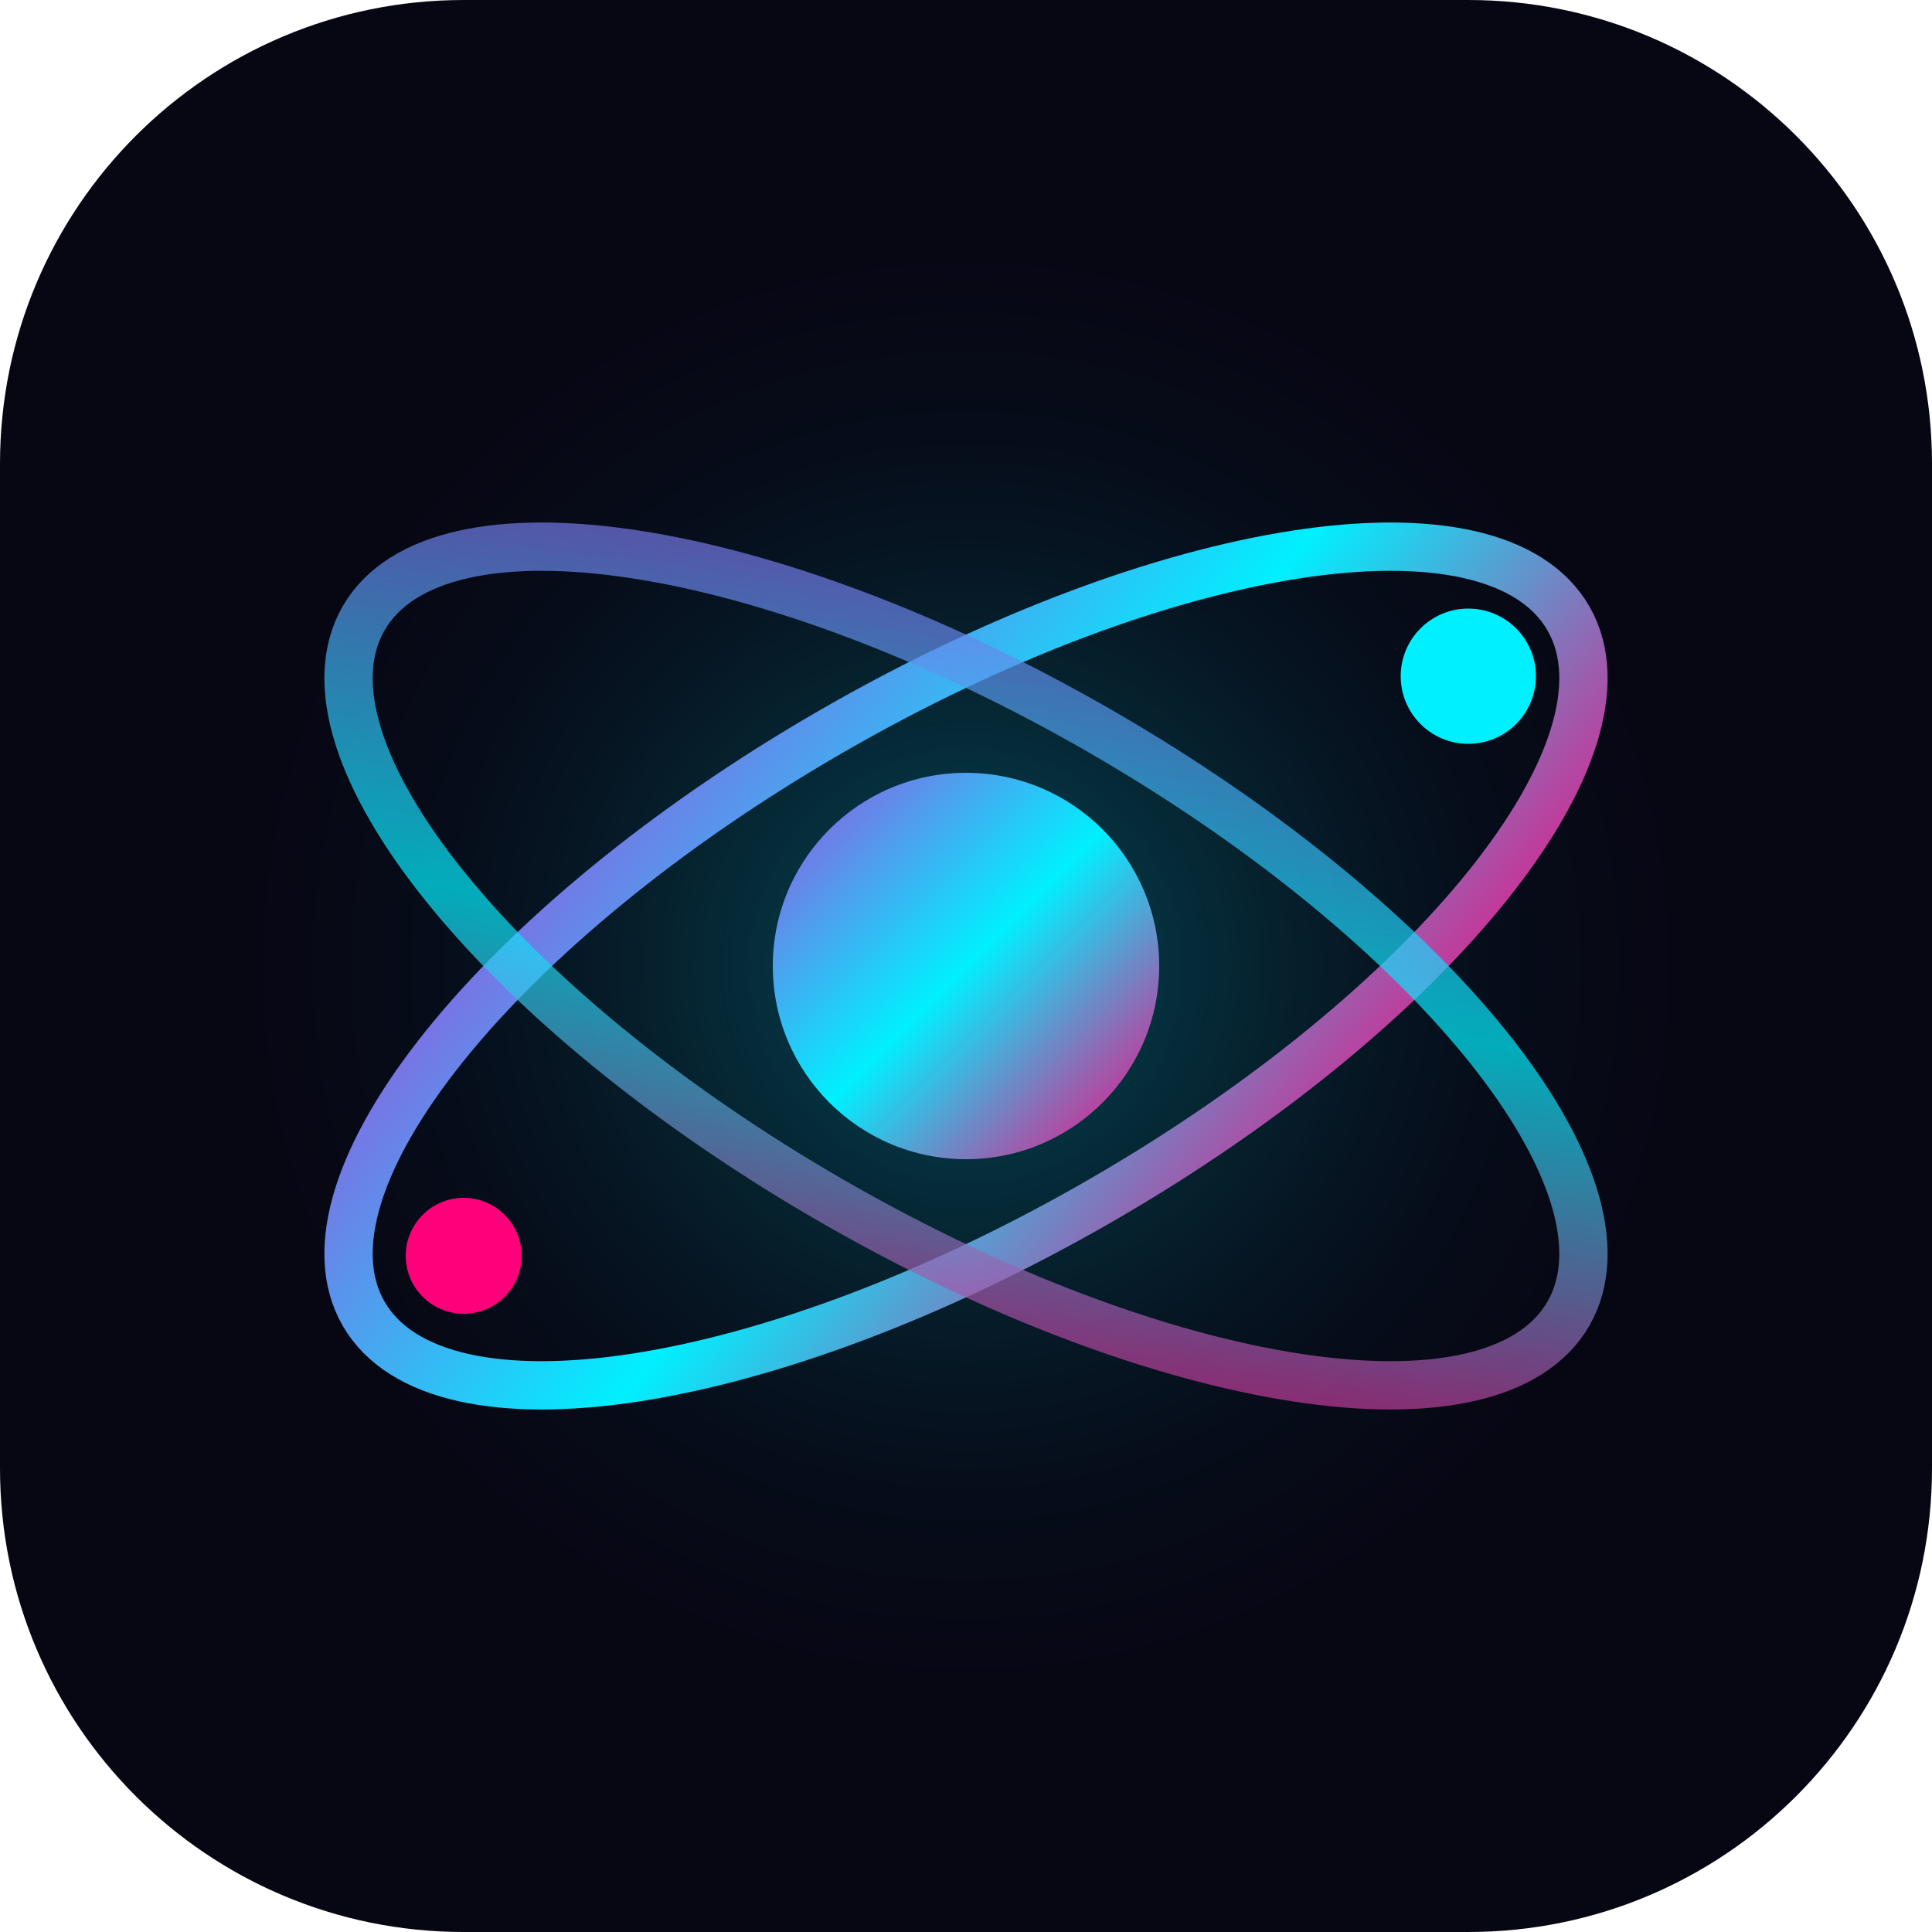
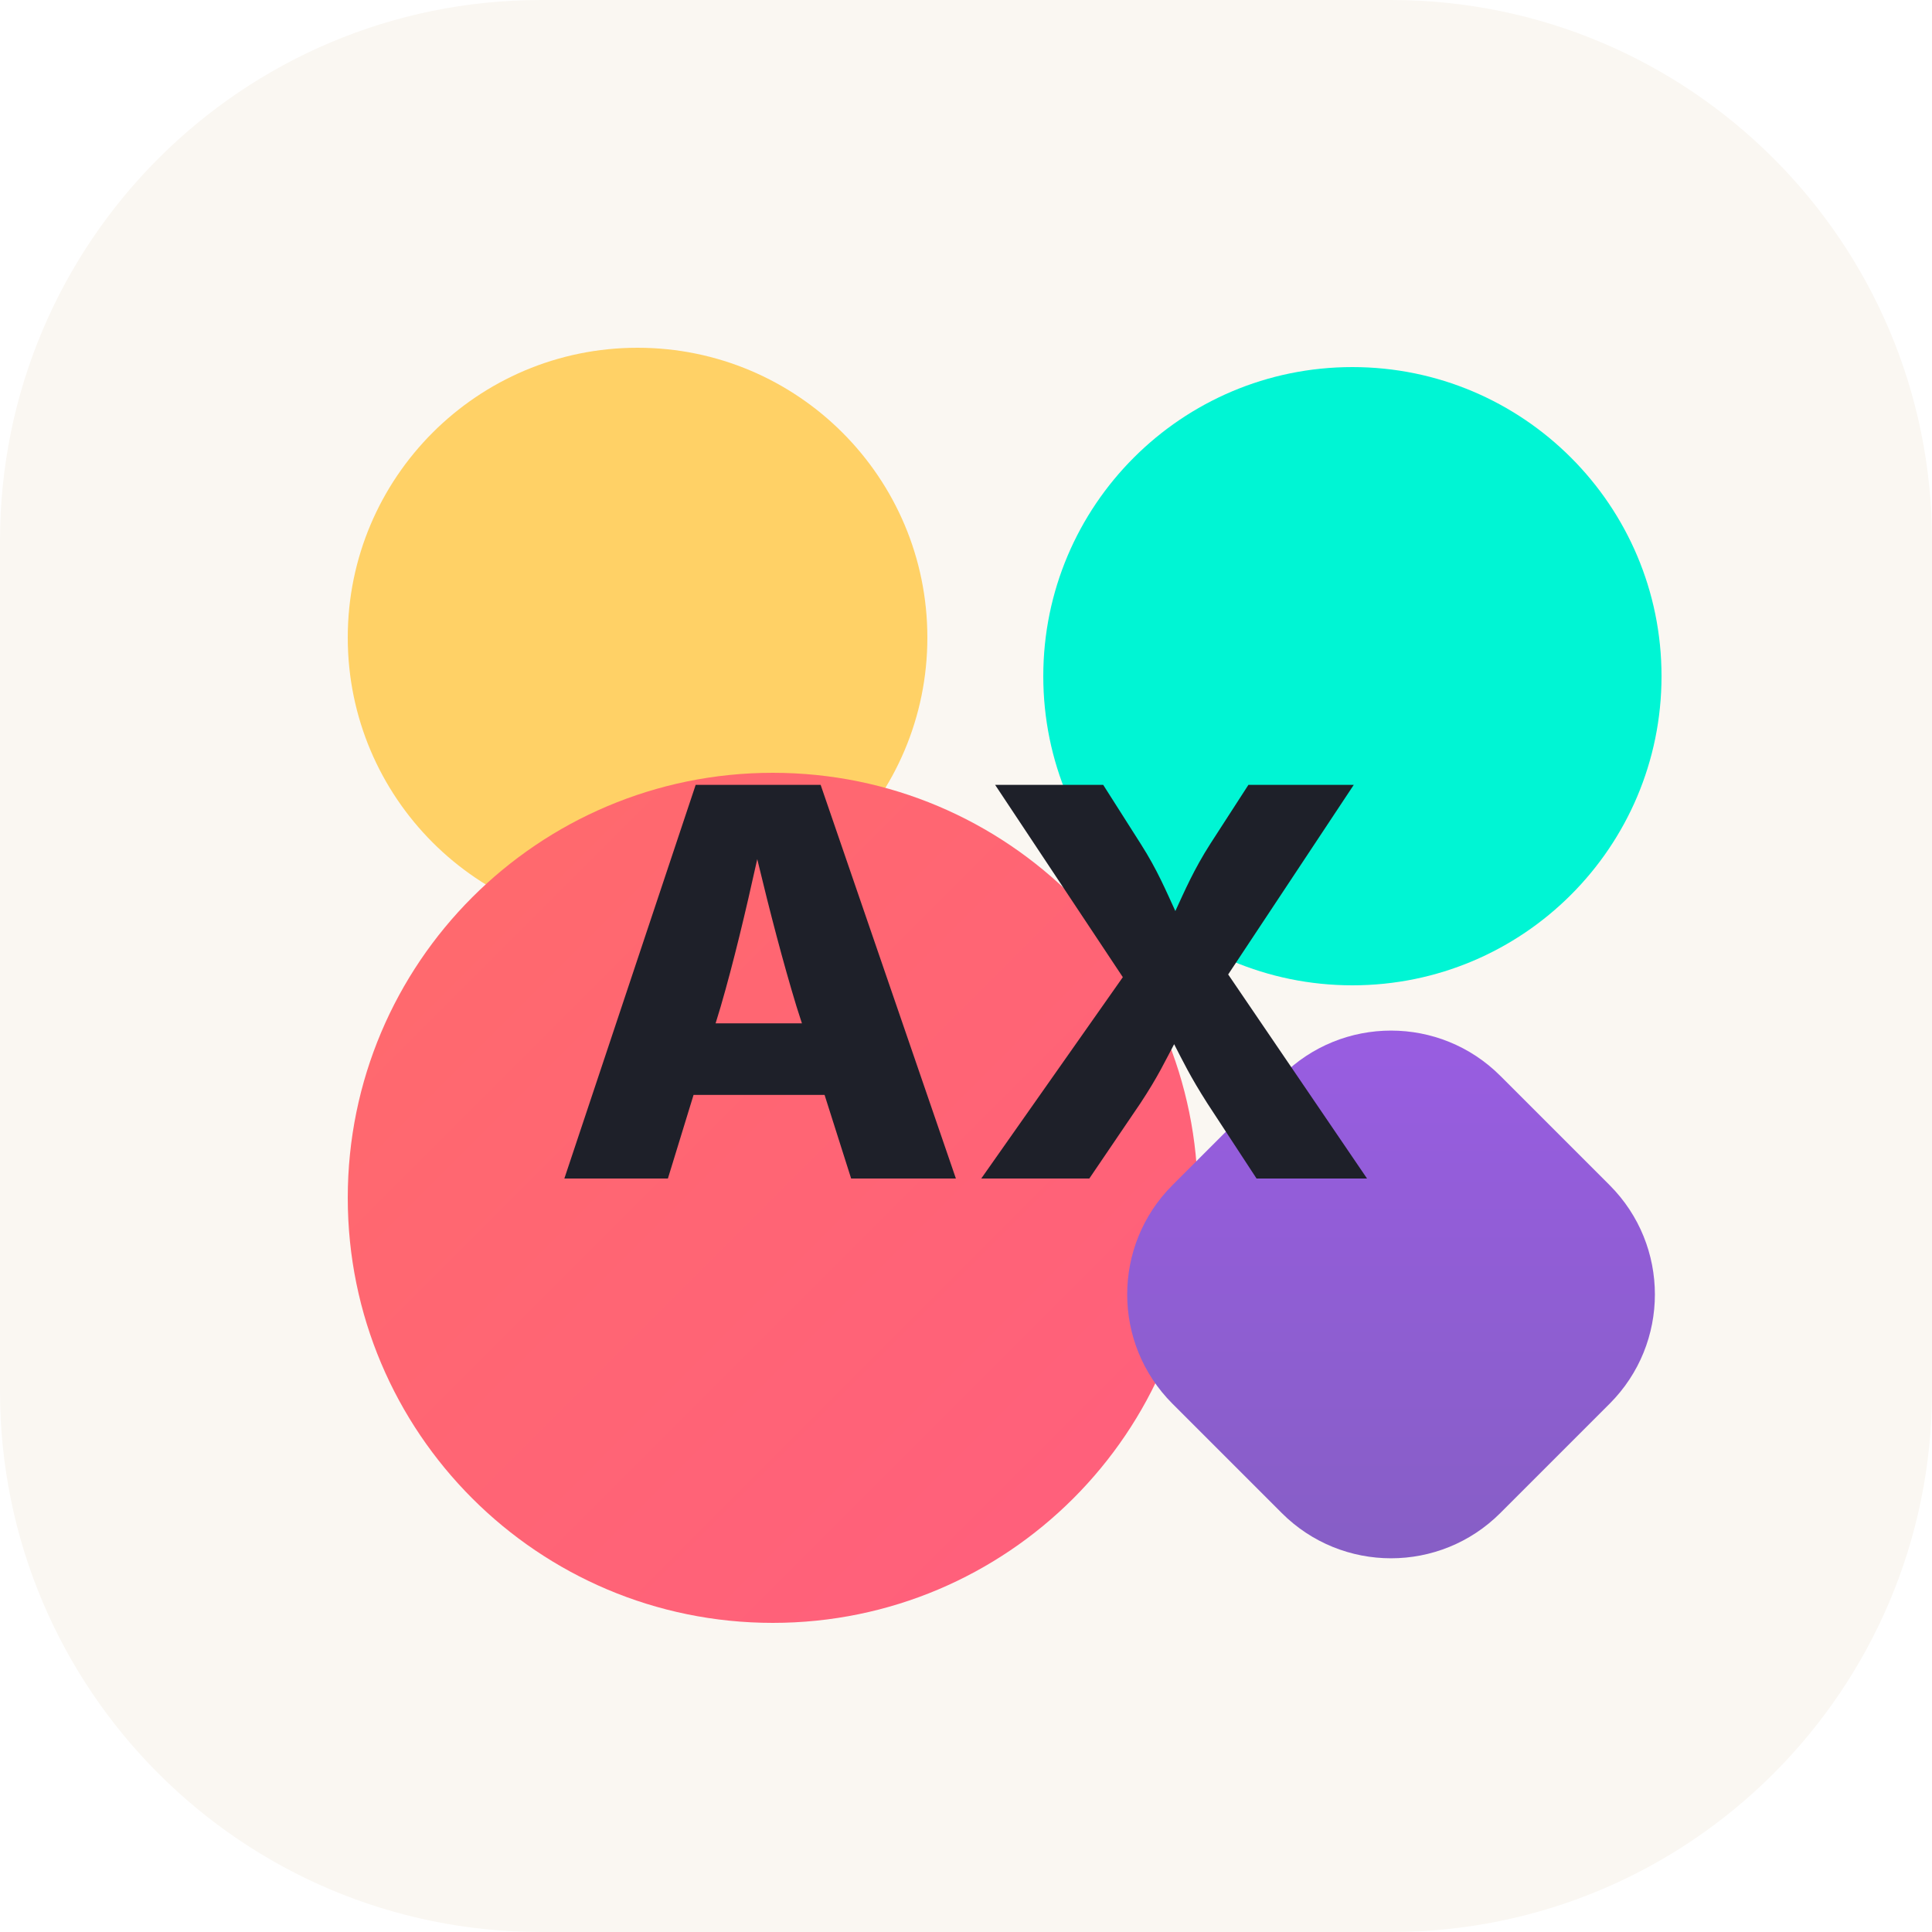
<svg xmlns="http://www.w3.org/2000/svg" viewBox="0 0 100 100" width="100" height="100">
  <defs>
-     <linearGradient id="cosmic-grad" x1="0%" y1="0%" x2="100%" y2="100%">
-       <stop offset="0%" stop-color="#9d4edd" />
-       <stop offset="50%" stop-color="#00f0ff" />
-       <stop offset="100%" stop-color="#ff007a" />
+     <linearGradient id="coral-grad" x1="0%" y1="0%" x2="100%" y2="100%">
+       <stop offset="0%" stop-color="#FF6B6B" />
+       <stop offset="100%" stop-color="#FF5E7E" />
    </linearGradient>
-     <radialGradient id="glow-grad" cx="50%" cy="50%" r="50%">
-       <stop offset="0%" stop-color="#00f0ff" stop-opacity="0.8" />
-       <stop offset="100%" stop-color="#070714" stop-opacity="0" />
-     </radialGradient>
+     <linearGradient id="purple-grad" x1="0%" y1="0%" x2="100%" y2="100%">
+       <stop offset="0%" stop-color="#9B5DE5" />
+       <stop offset="100%" stop-color="#845EC2" />
+     </linearGradient>
  </defs>
-   <rect width="100" height="100" rx="24" fill="#070714" />
-   <circle cx="50" cy="50" r="38" fill="url(#glow-grad)" opacity="0.4" />
-   <ellipse cx="50" cy="50" rx="36" ry="14" fill="none" stroke="url(#cosmic-grad)" stroke-width="2.5" transform="rotate(-30 50 50)" />
-   <ellipse cx="50" cy="50" rx="36" ry="14" fill="none" stroke="url(#cosmic-grad)" stroke-width="2.5" transform="rotate(30 50 50)" opacity="0.7" />
-   <circle cx="50" cy="50" r="10" fill="url(#cosmic-grad)" />
-   <circle cx="76" cy="35" r="3.5" fill="#00f0ff" />
-   <circle cx="24" cy="65" r="3" fill="#ff007a" />
+   <rect width="100" height="100" rx="28" fill="#FAF7F2" />
+   <rect x="18" y="18" width="30" height="30" rx="15" fill="#FFD166" />
+   <circle cx="70" cy="35" r="16" fill="#00F5D4" />
+   <circle cx="40" cy="62" r="22" fill="url(#coral-grad)" />
+   <rect x="60" y="55" width="24" height="24" rx="8" transform="rotate(45 72 67)" fill="url(#purple-grad)" />
+   <text x="50" y="61" font-family="'Space Grotesk', -apple-system, sans-serif" font-weight="800" font-size="28" fill="#1E2029" text-anchor="middle">AX</text>
</svg>
